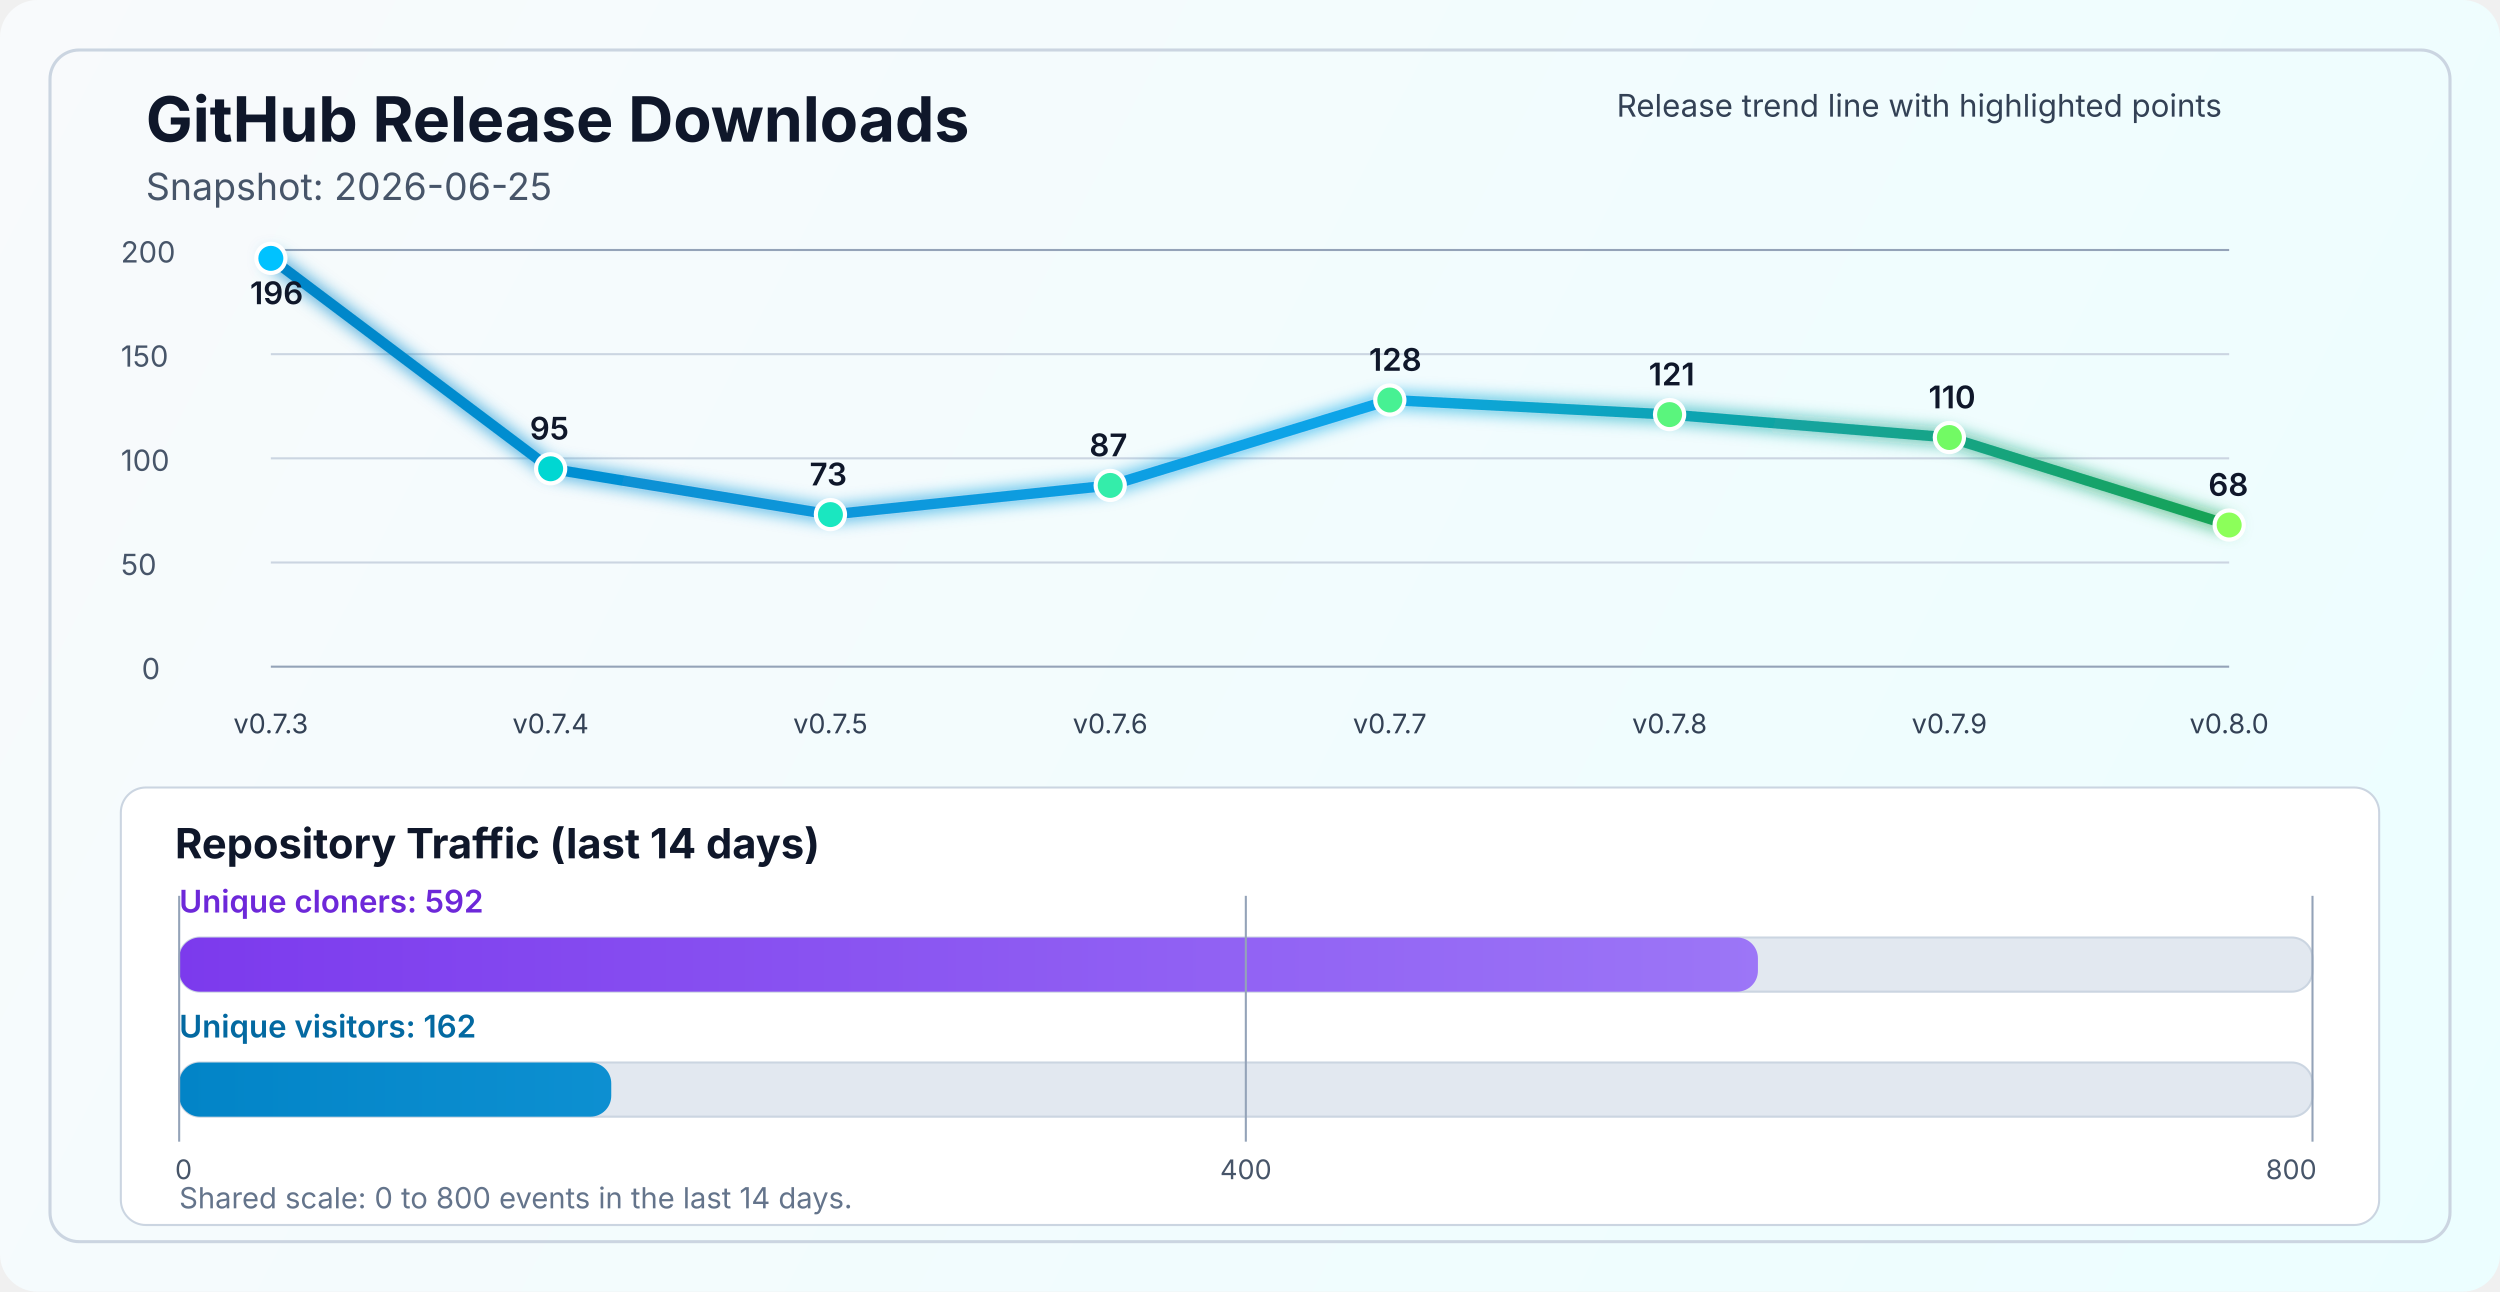
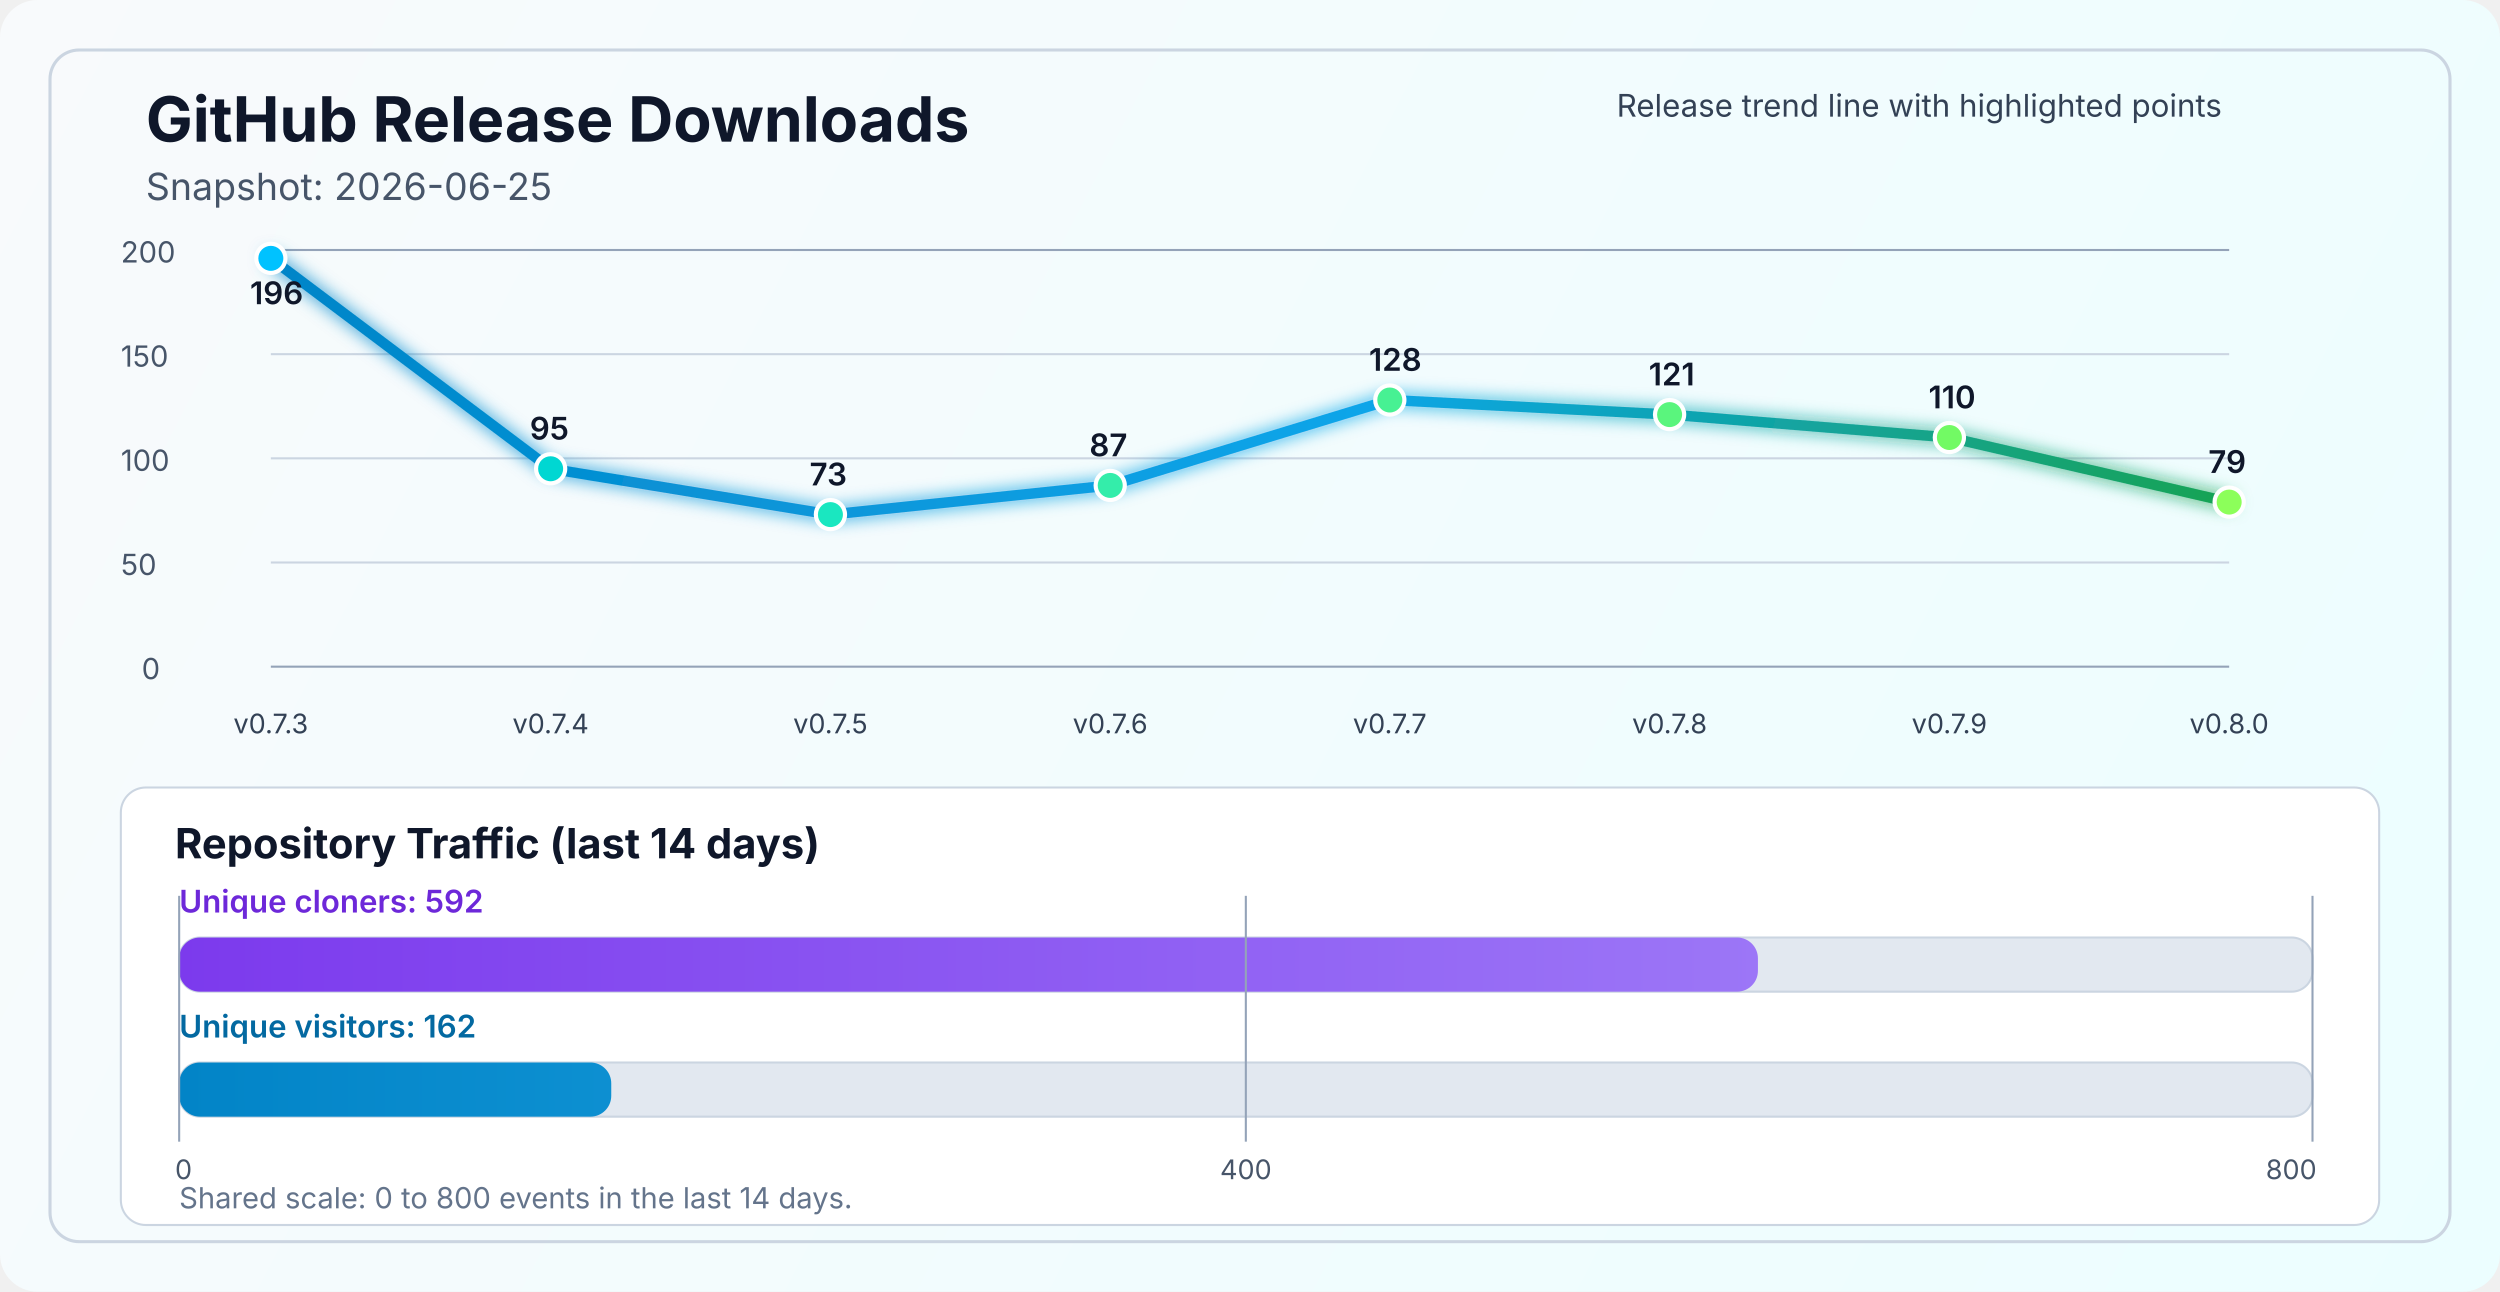
<svg xmlns="http://www.w3.org/2000/svg" width="1200" height="620" viewBox="0 0 1200 620" fill="none" role="img" aria-labelledby="title desc">
  <defs>
    <linearGradient id="bg" x1="0" y1="0" x2="1200" y2="620" gradientUnits="userSpaceOnUse">
      <stop stop-color="#F8FAFC" />
      <stop offset="1" stop-color="#ECFEFF" />
    </linearGradient>
    <linearGradient id="line" x1="130" y1="86" x2="1070" y2="340" gradientUnits="userSpaceOnUse">
      <stop stop-color="#0284C7" />
      <stop offset="0.55" stop-color="#0EA5E9" />
      <stop offset="1" stop-color="#16A34A" />
    </linearGradient>
    <linearGradient id="cloneFill" x1="86" y1="450" x2="1110" y2="450" gradientUnits="userSpaceOnUse">
      <stop stop-color="#7C3AED" />
      <stop offset="1" stop-color="#A78BFA" />
    </linearGradient>
    <linearGradient id="viewFill" x1="86" y1="482" x2="1110" y2="482" gradientUnits="userSpaceOnUse">
      <stop stop-color="#0284C7" />
      <stop offset="1" stop-color="#38BDF8" />
    </linearGradient>
    <filter id="glow" x="-50%" y="-50%" width="200%" height="200%">
      <feGaussianBlur stdDeviation="4" result="blur" />
      <feMerge>
        <feMergeNode in="blur" />
        <feMergeNode in="SourceGraphic" />
      </feMerge>
    </filter>
  </defs>
  <rect width="1200" height="620" rx="18" fill="url(#bg)" />
  <rect x="24" y="24" width="1152" height="572" rx="14" stroke="#CBD5E1" stroke-width="1.5" />
  <text x="70" y="68" fill="#0F172A" font-size="30" font-family="SF Pro Display, -apple-system, BlinkMacSystemFont, Segoe UI, sans-serif" font-weight="700">GitHub Release Downloads</text>
  <text x="70" y="96" fill="#475569" font-size="18" font-family="SF Pro Text, -apple-system, BlinkMacSystemFont, Segoe UI, sans-serif">Snapshot: 2026-06-25</text>
  <line x1="130" y1="320.0" x2="1070" y2="320.0" stroke="#94A3B8" stroke-width="1" />
  <line x1="130" y1="270.0" x2="1070" y2="270.0" stroke="#CBD5E1" stroke-width="1" />
  <line x1="130" y1="220.0" x2="1070" y2="220.0" stroke="#CBD5E1" stroke-width="1" />
  <line x1="130" y1="170.0" x2="1070" y2="170.0" stroke="#CBD5E1" stroke-width="1" />
  <line x1="130" y1="120.0" x2="1070" y2="120.0" stroke="#94A3B8" stroke-width="1" />
  <text x="68" y="326.0" fill="#475569" font-size="14" font-family="SF Pro Text, -apple-system, BlinkMacSystemFont, Segoe UI, sans-serif">0</text>
  <text x="58" y="276.0" fill="#475569" font-size="14" font-family="SF Pro Text, -apple-system, BlinkMacSystemFont, Segoe UI, sans-serif">50</text>
  <text x="58" y="226.0" fill="#475569" font-size="14" font-family="SF Pro Text, -apple-system, BlinkMacSystemFont, Segoe UI, sans-serif">100</text>
  <text x="58" y="176.0" fill="#475569" font-size="14" font-family="SF Pro Text, -apple-system, BlinkMacSystemFont, Segoe UI, sans-serif">150</text>
  <text x="58" y="126.0" fill="#475569" font-size="14" font-family="SF Pro Text, -apple-system, BlinkMacSystemFont, Segoe UI, sans-serif">200</text>
-   <polyline points="130.0,124.0 264.3,225.0 398.6,247.0 532.9,233.0 667.1,192.0 801.4,199.0 935.7,210.0 1070.0,252.0" fill="none" stroke="url(#line)" stroke-width="5" stroke-linecap="round" stroke-linejoin="round" filter="url(#glow)" />
+   <polyline points="130.0,124.0 264.3,225.0 398.6,247.0 532.9,233.0 667.1,192.0 801.4,199.0 935.7,210.0 1070.0,241.0" fill="none" stroke="url(#line)" stroke-width="5" stroke-linecap="round" stroke-linejoin="round" filter="url(#glow)" />
  <circle cx="130.0" cy="124.0" r="7" fill="#00C2FF" stroke="#FFFFFF" stroke-width="2" />
  <circle cx="264.3" cy="225.0" r="7" fill="#00D7D2" stroke="#FFFFFF" stroke-width="2" />
  <circle cx="398.6" cy="247.0" r="7" fill="#1AE7C0" stroke="#FFFFFF" stroke-width="2" />
  <circle cx="532.9" cy="233.0" r="7" fill="#34EDAA" stroke="#FFFFFF" stroke-width="2" />
  <circle cx="667.1" cy="192.0" r="7" fill="#47F193" stroke="#FFFFFF" stroke-width="2" />
  <circle cx="801.4" cy="199.0" r="7" fill="#5AF57D" stroke="#FFFFFF" stroke-width="2" />
  <circle cx="935.7" cy="210.0" r="7" fill="#72FA64" stroke="#FFFFFF" stroke-width="2" />
-   <circle cx="1070.0" cy="252.0" r="7" fill="#8CFF5A" stroke="#FFFFFF" stroke-width="2" />
+   <circle cx="1070.0" cy="241.0" r="7" fill="#8CFF5A" stroke="#FFFFFF" stroke-width="2" />
  <text x="130.0" y="352" text-anchor="middle" fill="#334155" font-size="13" font-family="SF Pro Text, -apple-system, BlinkMacSystemFont, Segoe UI, sans-serif">v0.7.3</text>
  <text x="264.3" y="352" text-anchor="middle" fill="#334155" font-size="13" font-family="SF Pro Text, -apple-system, BlinkMacSystemFont, Segoe UI, sans-serif">v0.7.4</text>
  <text x="398.6" y="352" text-anchor="middle" fill="#334155" font-size="13" font-family="SF Pro Text, -apple-system, BlinkMacSystemFont, Segoe UI, sans-serif">v0.7.5</text>
  <text x="532.9" y="352" text-anchor="middle" fill="#334155" font-size="13" font-family="SF Pro Text, -apple-system, BlinkMacSystemFont, Segoe UI, sans-serif">v0.7.6</text>
  <text x="667.1" y="352" text-anchor="middle" fill="#334155" font-size="13" font-family="SF Pro Text, -apple-system, BlinkMacSystemFont, Segoe UI, sans-serif">v0.7.7</text>
  <text x="801.4" y="352" text-anchor="middle" fill="#334155" font-size="13" font-family="SF Pro Text, -apple-system, BlinkMacSystemFont, Segoe UI, sans-serif">v0.7.8</text>
  <text x="935.7" y="352" text-anchor="middle" fill="#334155" font-size="13" font-family="SF Pro Text, -apple-system, BlinkMacSystemFont, Segoe UI, sans-serif">v0.7.9</text>
  <text x="1070.0" y="352" text-anchor="middle" fill="#334155" font-size="13" font-family="SF Pro Text, -apple-system, BlinkMacSystemFont, Segoe UI, sans-serif">v0.8.0</text>
  <text x="120.0" y="146.0" fill="#0F172A" font-size="15" font-family="SF Pro Text, -apple-system, BlinkMacSystemFont, Segoe UI, sans-serif" font-weight="600">196</text>
  <text x="254.3" y="211.0" fill="#0F172A" font-size="15" font-family="SF Pro Text, -apple-system, BlinkMacSystemFont, Segoe UI, sans-serif" font-weight="600">95</text>
  <text x="388.6" y="233.0" fill="#0F172A" font-size="15" font-family="SF Pro Text, -apple-system, BlinkMacSystemFont, Segoe UI, sans-serif" font-weight="600">73</text>
  <text x="522.9" y="219.0" fill="#0F172A" font-size="15" font-family="SF Pro Text, -apple-system, BlinkMacSystemFont, Segoe UI, sans-serif" font-weight="600">87</text>
  <text x="657.1" y="178.0" fill="#0F172A" font-size="15" font-family="SF Pro Text, -apple-system, BlinkMacSystemFont, Segoe UI, sans-serif" font-weight="600">128</text>
  <text x="791.4" y="185.0" fill="#0F172A" font-size="15" font-family="SF Pro Text, -apple-system, BlinkMacSystemFont, Segoe UI, sans-serif" font-weight="600">121</text>
  <text x="925.7" y="196.0" fill="#0F172A" font-size="15" font-family="SF Pro Text, -apple-system, BlinkMacSystemFont, Segoe UI, sans-serif" font-weight="600">110</text>
-   <text x="1060.0" y="238.0" fill="#0F172A" font-size="15" font-family="SF Pro Text, -apple-system, BlinkMacSystemFont, Segoe UI, sans-serif" font-weight="600">68</text>
+   <text x="1060.0" y="227.0" fill="#0F172A" font-size="15" font-family="SF Pro Text, -apple-system, BlinkMacSystemFont, Segoe UI, sans-serif" font-weight="600">79</text>
  <text x="776" y="56" fill="#334155" font-size="15" font-family="SF Pro Text, -apple-system, BlinkMacSystemFont, Segoe UI, sans-serif">Release trend line with highlighted points</text>
  <rect x="58" y="378" width="1084" height="210" rx="12" fill="#FFFFFF" stroke="#CBD5E1" stroke-width="1" />
  <text x="84" y="412" fill="#0F172A" font-size="20" font-family="SF Pro Text, -apple-system, BlinkMacSystemFont, Segoe UI, sans-serif" font-weight="700">Repository Traffic (last 14 days)</text>
  <text x="86" y="438" fill="#6D28D9" font-size="15" font-family="SF Pro Text, -apple-system, BlinkMacSystemFont, Segoe UI, sans-serif" font-weight="600">Unique cloners: 592</text>
  <rect x="86" y="450" width="1024" height="26" rx="10" fill="#E2E8F0" stroke="#CBD5E1" stroke-width="1" />
  <rect x="86" y="450" width="757.8" height="26" rx="10" fill="url(#cloneFill)" />
  <text x="86" y="498" fill="#0369A1" font-size="15" font-family="SF Pro Text, -apple-system, BlinkMacSystemFont, Segoe UI, sans-serif" font-weight="600">Unique visitors: 162</text>
  <rect x="86" y="510" width="1024" height="26" rx="10" fill="#E2E8F0" stroke="#CBD5E1" stroke-width="1" />
  <rect x="86" y="510" width="207.4" height="26" rx="10" fill="url(#viewFill)" />
  <line x1="86" y1="430" x2="86" y2="548" stroke="#94A3B8" stroke-width="1" />
  <line x1="598.0" y1="430" x2="598.0" y2="548" stroke="#94A3B8" stroke-width="1" />
  <line x1="1110" y1="430" x2="1110" y2="548" stroke="#94A3B8" stroke-width="1" />
  <text x="84" y="566" text-anchor="start" fill="#475569" font-size="13" font-family="SF Pro Text, -apple-system, BlinkMacSystemFont, Segoe UI, sans-serif">0</text>
  <text x="598.0" y="566" text-anchor="middle" fill="#475569" font-size="13" font-family="SF Pro Text, -apple-system, BlinkMacSystemFont, Segoe UI, sans-serif">400</text>
  <text x="1112" y="566" text-anchor="end" fill="#475569" font-size="13" font-family="SF Pro Text, -apple-system, BlinkMacSystemFont, Segoe UI, sans-serif">800</text>
  <text x="86" y="580" fill="#64748B" font-size="14" font-family="SF Pro Text, -apple-system, BlinkMacSystemFont, Segoe UI, sans-serif">Shared scale: 0 to 800 events in the last 14 days.</text>
</svg>
